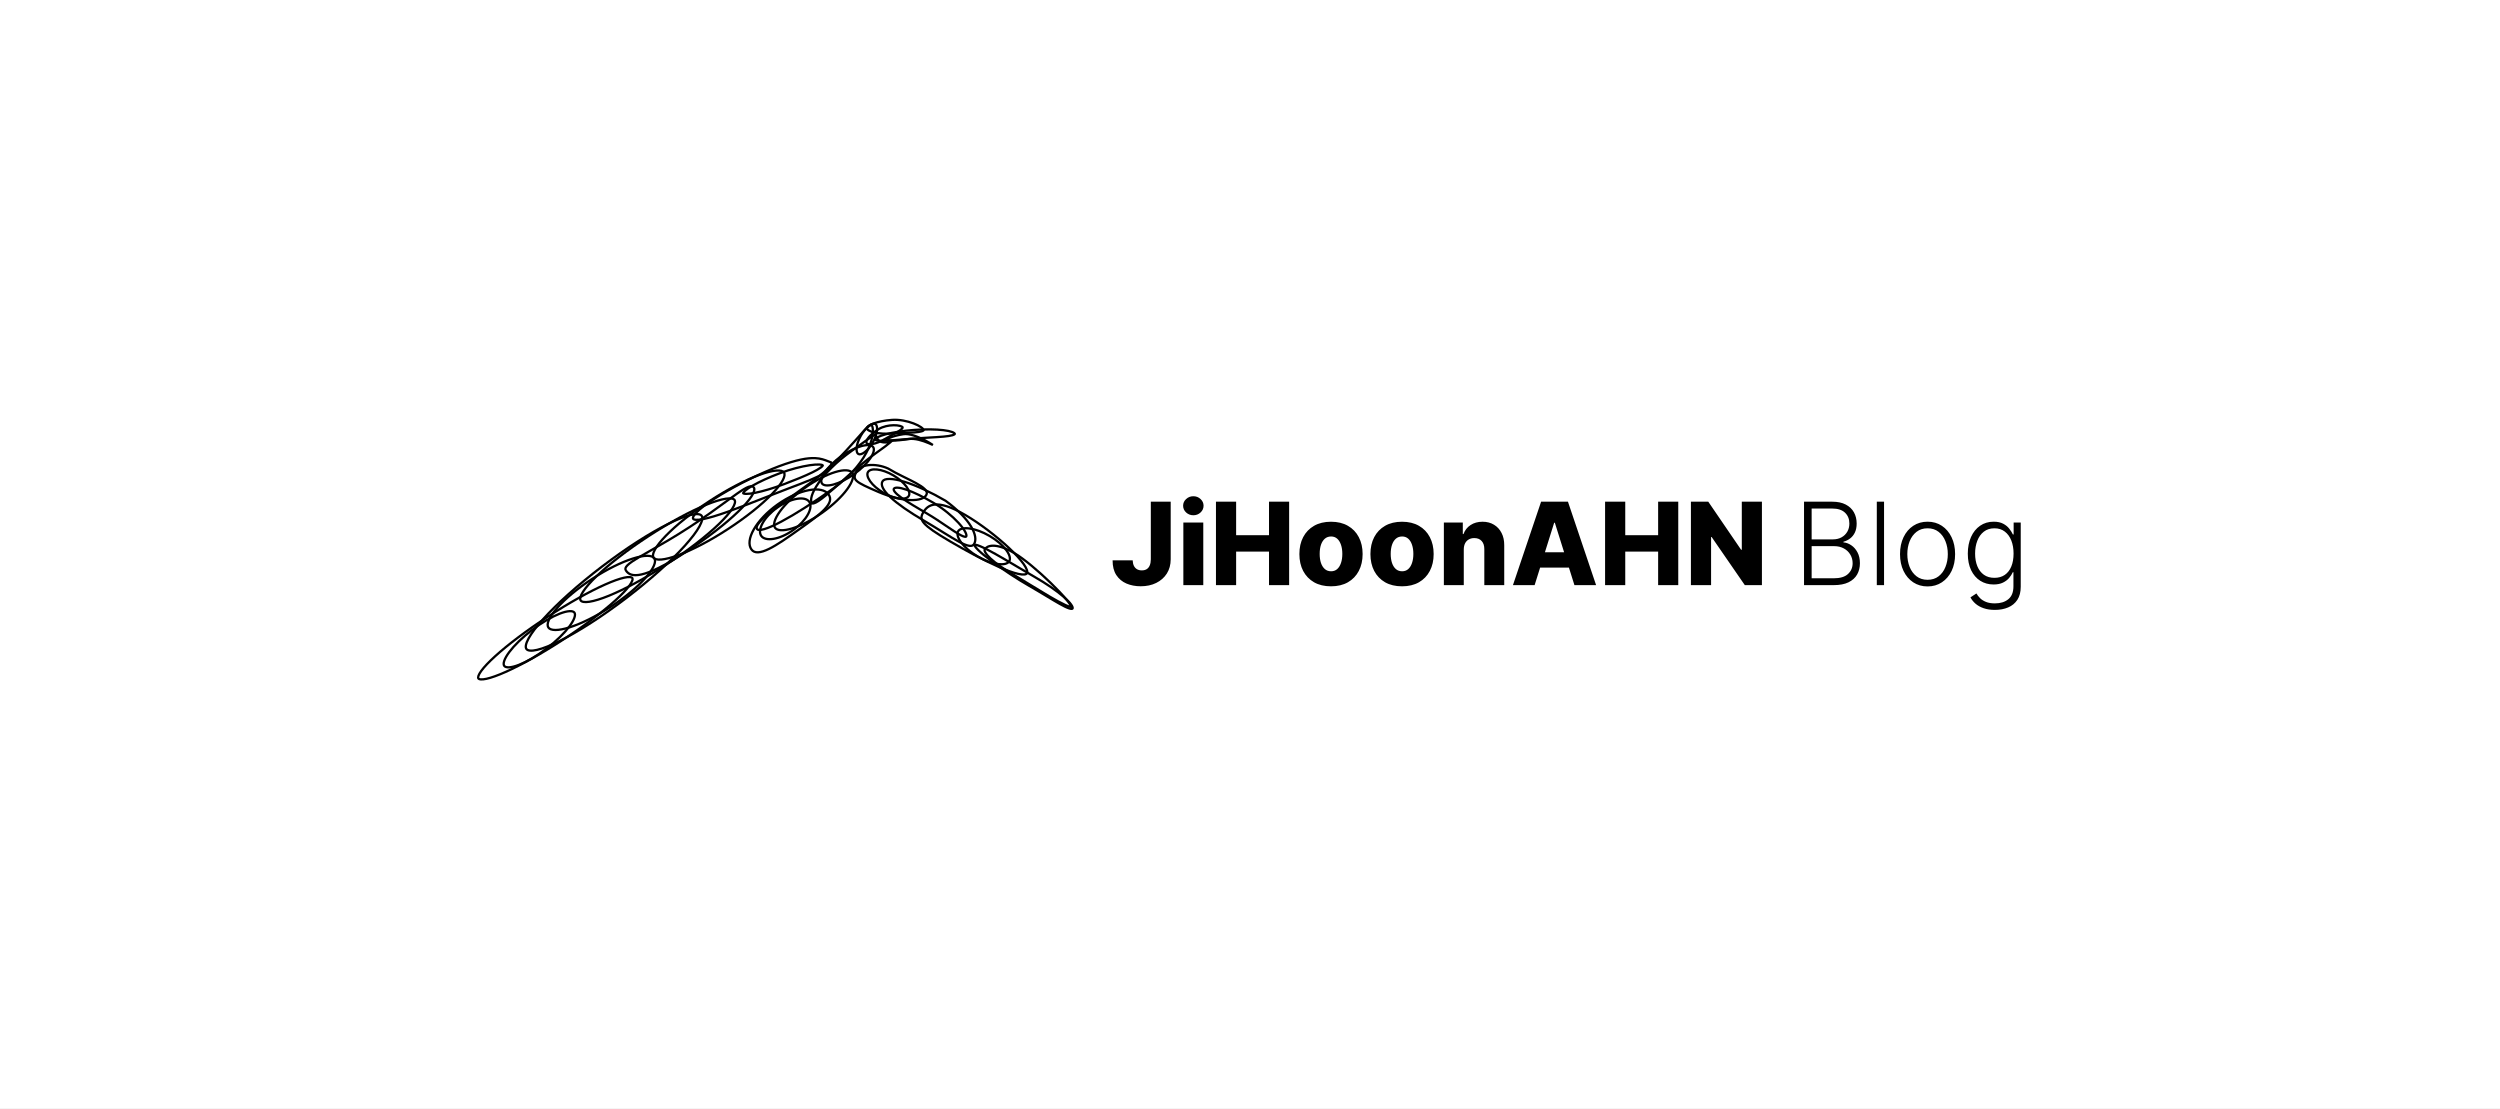
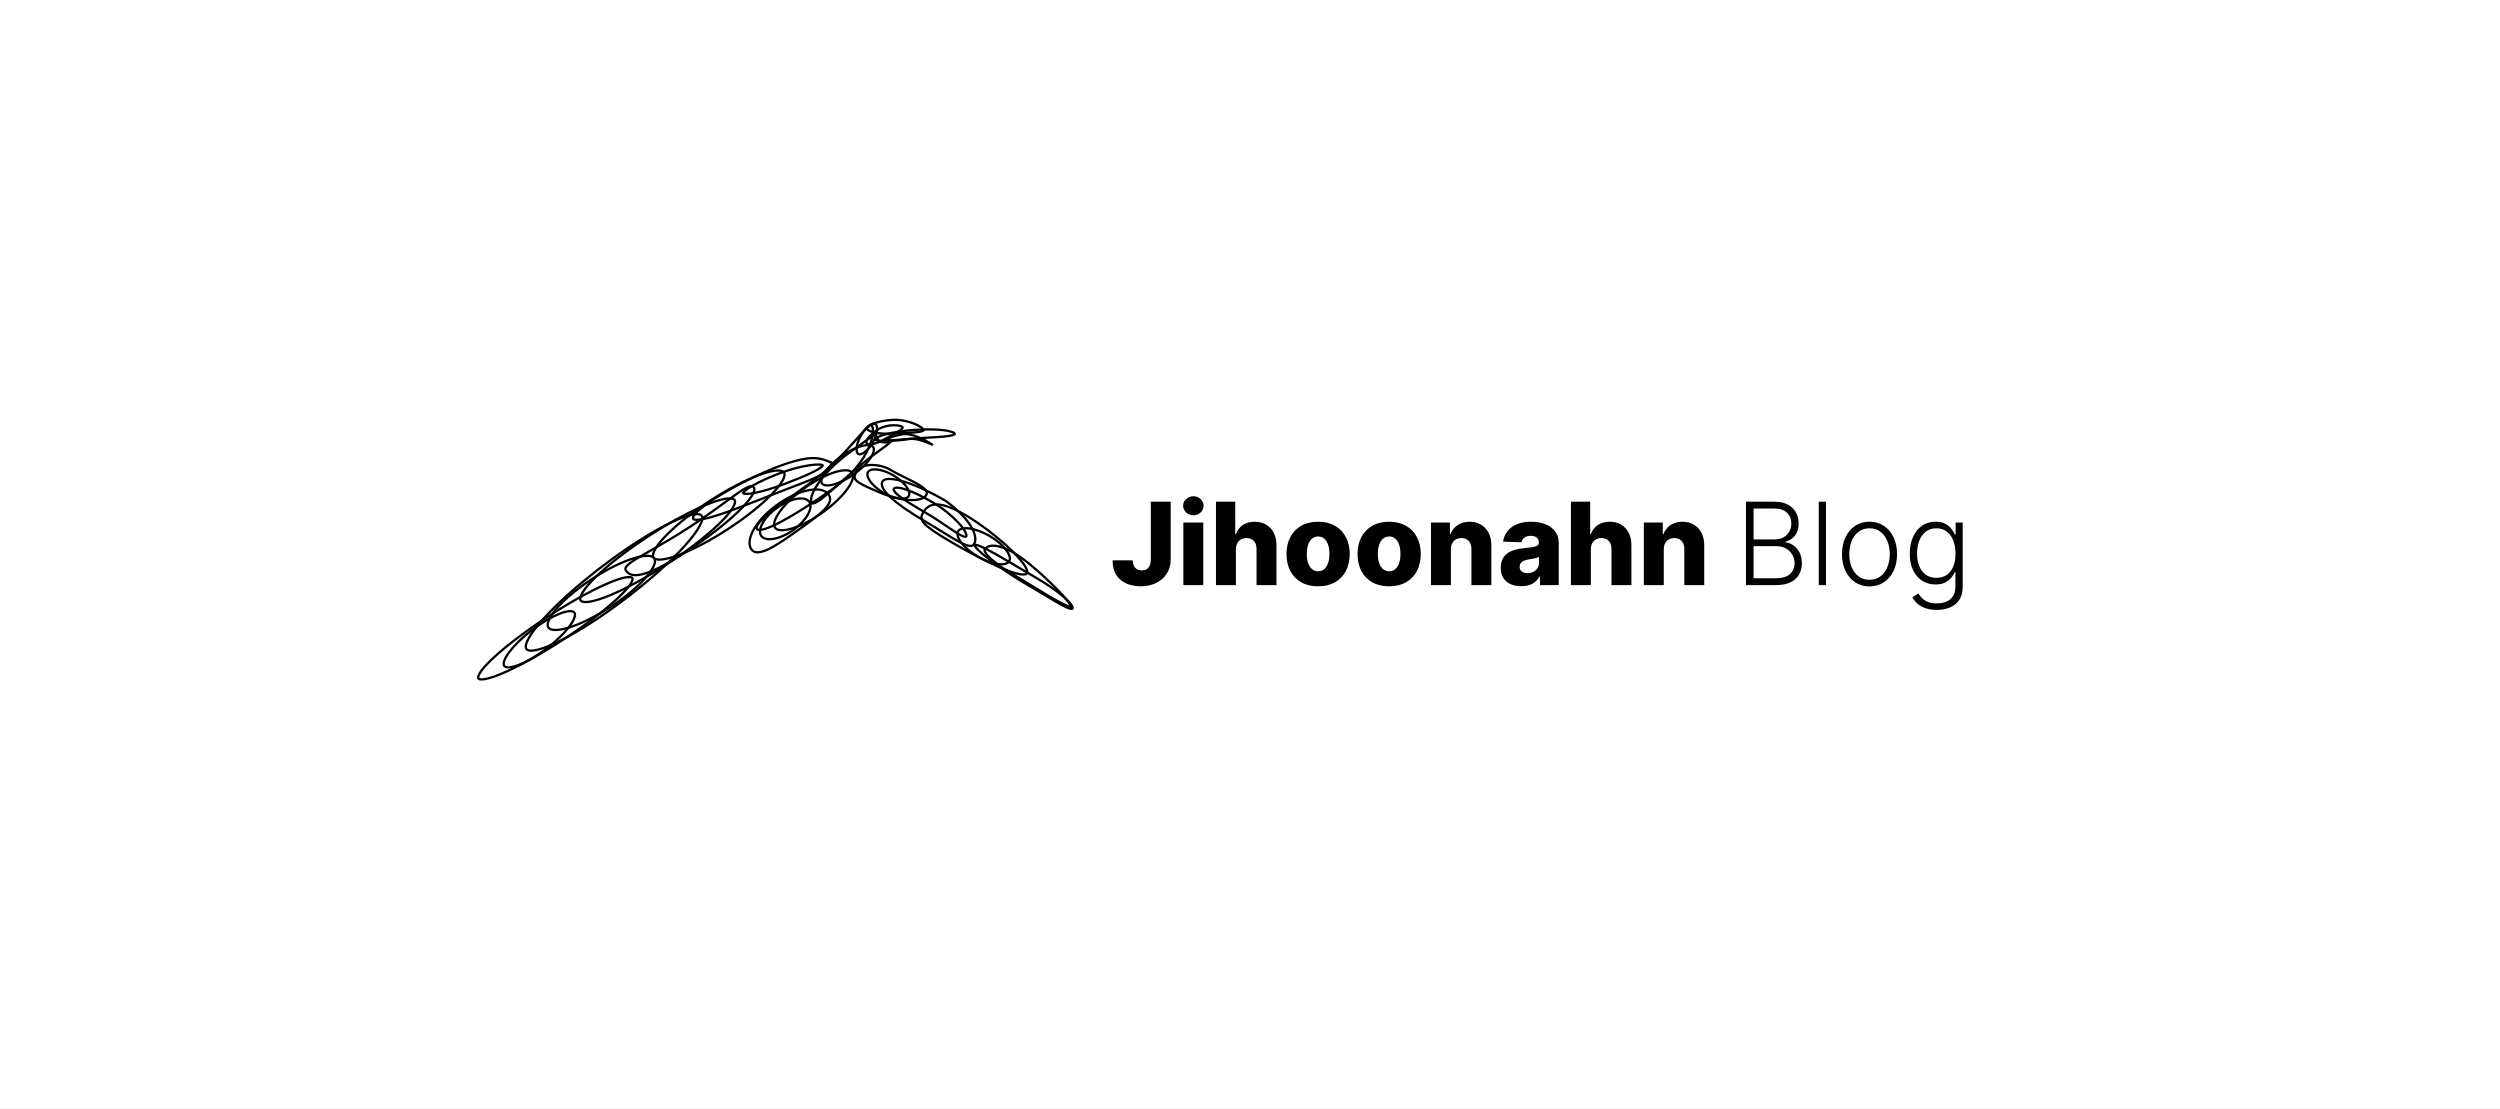
<svg xmlns="http://www.w3.org/2000/svg" width="2179" height="966" viewBox="0 0 2179 966" fill="none">
  <rect width="2179" height="966" fill="white" />
  <path d="M476.285 565.327C467.681 571.877 459.163 576.787 452.365 579.443C448.96 580.773 446.042 581.516 443.788 581.644C441.493 581.774 440.158 581.259 439.525 580.427C438.891 579.595 438.75 578.171 439.487 575.993C440.21 573.855 441.703 571.24 443.892 568.312C448.261 562.467 455.262 555.563 463.865 549.013C472.469 542.463 480.988 537.553 487.785 534.897C491.19 533.567 494.109 532.824 496.362 532.696C498.657 532.565 499.992 533.08 500.626 533.913C501.259 534.745 501.4 536.169 500.664 538.346C499.941 540.484 498.448 543.1 496.259 546.028C491.889 551.873 484.889 558.777 476.285 565.327Z" stroke="black" stroke-width="2" />
  <path d="M545.695 521.392C524.432 537.579 503.962 550.587 488.067 558.537C480.112 562.516 473.349 565.204 468.229 566.404C465.665 567.005 463.572 567.218 461.974 567.066C460.375 566.913 459.403 566.409 458.87 565.709C458.337 565.008 458.11 563.938 458.389 562.355C458.667 560.774 459.429 558.814 460.691 556.502C463.211 551.886 467.602 546.083 473.555 539.474C485.449 526.269 503.437 510 524.7 493.813C545.963 477.626 566.433 464.618 582.328 456.668C590.283 452.69 597.046 450.001 602.166 448.801C604.73 448.2 606.823 447.987 608.421 448.14C610.021 448.293 610.992 448.796 611.525 449.497C612.058 450.197 612.285 451.267 612.007 452.85C611.729 454.431 610.966 456.392 609.704 458.703C607.185 463.319 602.793 469.123 596.84 475.731C584.946 488.937 566.958 505.206 545.695 521.392Z" stroke="black" stroke-width="2" />
  <path d="M934.837 530.352C934.753 530.499 934.601 530.646 934.142 530.682C933.64 530.722 932.899 530.61 931.88 530.284C929.856 529.637 927.094 528.268 923.677 526.355C920.36 524.497 916.489 522.164 912.166 519.557L911.834 519.357C907.382 516.673 902.468 513.715 897.229 510.719C886.809 504.761 874.15 496.472 864.395 489.171C859.514 485.517 855.387 482.132 852.636 479.424C851.255 478.064 850.26 476.914 849.686 476.014C849.398 475.563 849.247 475.222 849.188 474.986C849.162 474.883 849.158 474.819 849.159 474.784C849.179 474.776 849.209 474.766 849.254 474.757C849.441 474.717 849.761 474.708 850.253 474.785C851.231 474.938 852.607 475.382 854.345 476.104C857.803 477.539 862.447 479.965 867.712 482.915C873.558 486.191 880.072 490.056 886.509 493.875C891.706 496.958 896.853 500.012 901.557 502.701C911.974 508.658 920.912 514.859 926.94 520.056C929.961 522.66 932.211 524.979 933.556 526.861C934.23 527.805 934.641 528.591 934.827 529.211C935.013 529.831 934.942 530.168 934.837 530.352ZM849.163 474.749C849.163 474.749 849.163 474.75 849.162 474.753C849.163 474.75 849.163 474.749 849.163 474.749ZM849.134 474.795C849.13 474.799 849.127 474.801 849.127 474.801C849.126 474.8 849.128 474.798 849.134 474.795Z" stroke="black" stroke-width="2" />
  <path d="M724.422 403.04C724.937 404.651 724.846 406.018 724.13 407.349C723.314 408.866 721.625 410.453 718.72 412.244C712.912 415.824 702.766 419.91 686.886 425.871C680.586 428.236 673.615 430.976 666.456 433.79C655.534 438.084 644.173 442.551 634.089 446.118C625.751 449.067 618.359 451.374 612.884 452.445C610.136 452.982 607.946 453.193 606.386 453.051C604.769 452.903 604.211 452.424 604.048 451.988C603.854 451.472 603.987 450.548 605.004 449.065C605.981 447.638 607.605 445.946 609.802 444.049C614.184 440.264 620.67 435.812 628.276 431.218C643.481 422.034 663.018 412.372 678.803 406.447C694.598 400.518 704.012 399.019 710.48 399.316C715.448 399.544 718.68 400.814 721.906 402.081C722.736 402.407 723.565 402.732 724.422 403.04Z" stroke="black" stroke-width="2" />
  <path d="M717.208 405.593C717.204 405.64 717.171 405.773 716.984 406.03C716.696 406.426 716.167 406.929 715.356 407.53C713.747 408.721 711.257 410.13 708.081 411.691C701.745 414.804 692.859 418.429 683.292 422.02C673.752 425.602 664.897 428.199 658.302 429.508C654.997 430.164 652.305 430.487 650.396 430.464C649.436 430.453 648.737 430.354 648.275 430.202C648.047 430.127 647.911 430.05 647.836 429.991C647.8 429.963 647.781 429.942 647.772 429.931C647.764 429.92 647.762 429.915 647.762 429.914L647.762 429.914C647.761 429.913 647.759 429.908 647.759 429.895C647.758 429.88 647.758 429.852 647.767 429.807C647.785 429.714 647.837 429.566 647.959 429.36C648.207 428.942 648.668 428.407 649.384 427.766C650.806 426.493 653.045 424.965 655.966 423.284C661.793 419.93 670.17 416.059 679.71 412.478C689.226 408.906 698.56 406.563 705.64 405.506C709.187 404.976 712.129 404.775 714.229 404.889C715.285 404.946 716.073 405.081 716.603 405.263C717.049 405.417 717.179 405.556 717.208 405.593ZM717.209 405.581C717.208 405.577 717.208 405.574 717.208 405.574C717.208 405.574 717.209 405.576 717.209 405.581Z" stroke="black" stroke-width="2" />
  <path d="M657.104 425.028C657.485 425.614 657.621 426.488 657.307 427.78C656.993 429.071 656.255 430.657 655.075 432.513C652.719 436.22 648.727 440.807 643.374 445.975C632.681 456.298 616.705 468.793 597.982 480.998C579.24 493.216 567.082 498.913 559.086 500.696C555.1 501.584 552.229 501.481 550.118 500.798C548.033 500.122 546.598 498.85 545.526 497.205C545.079 496.52 544.99 495.903 545.163 495.256C545.35 494.554 545.872 493.721 546.857 492.725C548.834 490.728 552.329 488.407 557.266 485.48C560.01 483.854 563.177 482.053 566.727 480.034C575.855 474.843 587.517 468.211 601.039 459.397C614.104 450.88 624.501 443.263 632.657 437.288C636.218 434.679 639.353 432.383 642.096 430.461C646.649 427.271 650.061 425.159 652.589 424.265C653.846 423.821 654.778 423.718 655.47 423.853C656.115 423.978 656.646 424.326 657.104 425.028Z" stroke="black" stroke-width="2" />
  <path d="M683.348 411.842C683.762 412.476 683.931 413.348 683.742 414.537C683.553 415.734 683.009 417.181 682.089 418.859C680.25 422.213 677.012 426.302 672.587 430.861C663.75 439.967 650.337 450.79 634.441 461.152C618.546 471.514 603.23 479.418 591.332 483.829C585.375 486.038 580.327 487.35 576.516 487.68C574.609 487.844 573.066 487.758 571.895 487.448C570.731 487.141 570.001 486.634 569.587 485.999C569.174 485.365 569.004 484.493 569.193 483.304C569.383 482.107 569.926 480.66 570.846 478.982C572.685 475.628 575.924 471.539 580.348 466.98C589.186 457.874 602.599 447.05 618.494 436.689C634.389 426.327 649.705 418.423 661.604 414.012C667.561 411.803 672.609 410.491 676.42 410.161C678.326 409.997 679.869 410.083 681.041 410.393C682.205 410.7 682.934 411.207 683.348 411.842Z" stroke="black" stroke-width="2" />
  <path d="M570.32 486.658C571.212 488.027 571.183 490.183 569.862 493.209C568.56 496.189 566.108 499.753 562.656 503.673C555.762 511.5 545.034 520.571 532.1 529.003C519.166 537.434 506.537 543.589 496.592 546.738C491.613 548.314 487.363 549.119 484.111 549.107C480.809 549.095 478.825 548.252 477.933 546.883C477.041 545.515 477.07 543.358 478.391 540.333C479.693 537.352 482.144 533.789 485.596 529.869C492.49 522.041 503.219 512.97 516.153 504.539C529.087 496.108 541.716 489.952 551.66 486.804C556.639 485.227 560.889 484.423 564.142 484.434C567.443 484.446 569.428 485.29 570.32 486.658Z" stroke="black" stroke-width="2" />
  <path d="M640.274 435.841C640.656 436.426 640.791 437.3 640.477 438.592C640.163 439.883 639.426 441.469 638.246 443.325C635.889 447.033 631.897 451.62 626.544 456.787C615.851 467.11 599.875 479.605 581.153 491.81C562.43 504.015 544.55 513.589 530.79 519.207C523.902 522.019 518.094 523.82 513.751 524.48C511.576 524.811 509.828 524.846 508.519 524.612C507.211 524.378 506.465 523.901 506.084 523.316C505.702 522.731 505.567 521.856 505.881 520.565C506.195 519.273 506.932 517.688 508.112 515.831C510.469 512.124 514.461 507.537 519.813 502.369C530.507 492.047 546.483 479.551 565.205 467.347C583.928 455.142 601.808 445.568 615.568 439.949C622.456 437.137 628.264 435.336 632.607 434.676C634.782 434.346 636.53 434.311 637.839 434.545C639.147 434.779 639.893 435.255 640.274 435.841Z" stroke="black" stroke-width="2" />
  <path d="M551.141 503.831C551.385 504.205 551.487 504.878 551.085 506.061C550.69 507.224 549.868 508.685 548.601 510.422C546.073 513.888 541.923 518.253 536.439 523.23C525.483 533.173 509.342 545.433 490.613 557.642C471.884 569.851 454.152 579.672 440.633 585.683C433.867 588.692 428.198 590.728 424.007 591.642C421.906 592.1 420.238 592.263 419.014 592.155C417.77 592.045 417.195 591.68 416.951 591.306C416.707 590.932 416.604 590.258 417.006 589.075C417.402 587.912 418.224 586.451 419.491 584.714C422.018 581.248 426.168 576.883 431.652 571.906C442.609 561.963 458.75 549.703 477.479 537.494C496.208 525.285 513.939 515.464 527.458 509.453C534.225 506.444 539.894 504.408 544.085 503.494C546.186 503.036 547.854 502.874 549.077 502.981C550.322 503.091 550.897 503.456 551.141 503.831Z" stroke="black" stroke-width="2" />
-   <path d="M807.558 431.014C806.852 432.645 805.284 433.932 802.825 434.778C800.366 435.625 797.119 435.991 793.276 435.838C785.597 435.533 775.757 433.164 765.603 428.771C760.48 426.554 756.476 424.795 753.395 423.277C750.3 421.752 748.213 420.507 746.876 419.335C745.569 418.188 745.051 417.176 744.959 416.093C744.861 414.94 745.227 413.543 746.07 411.595C747.568 408.133 751.615 405.993 756.983 405.421C762.286 404.857 768.596 405.869 774.158 408.399C778.033 410.78 782.301 412.97 786.448 415.028C787.412 415.507 788.369 415.979 789.313 416.444C792.462 417.994 795.466 419.474 798.128 420.927C801.603 422.824 804.38 424.615 806.076 426.368C806.919 427.239 807.443 428.049 807.681 428.803C807.911 429.53 807.889 430.249 807.558 431.014Z" stroke="black" stroke-width="2" />
-   <path d="M849.061 474.093C848.62 474.845 848.073 475.301 847.418 475.553C846.742 475.813 845.871 475.886 844.753 475.722C842.489 475.39 839.497 474.135 835.723 472.111C831.972 470.1 827.556 467.39 822.462 464.235C821.992 463.943 821.515 463.648 821.033 463.349C816.309 460.42 811.043 457.156 805.256 453.768C792.549 446.327 782.429 439.342 776.041 433.325C772.841 430.311 770.638 427.594 769.492 425.236C768.354 422.893 768.32 421.05 769.179 419.583C769.976 418.222 771.939 417.394 775.375 417.433C778.739 417.472 783.161 418.347 788.309 419.939C798.578 423.114 811.5 429.068 824.169 436.482C835.112 444.489 842.38 452.265 846.372 458.9C850.407 465.604 850.949 470.867 849.061 474.093Z" stroke="black" stroke-width="2" />
+   <path d="M807.558 431.014C806.852 432.645 805.284 433.932 802.825 434.778C800.366 435.625 797.119 435.991 793.276 435.838C785.597 435.533 775.757 433.164 765.603 428.771C760.48 426.554 756.476 424.795 753.395 423.277C750.3 421.752 748.213 420.507 746.876 419.335C745.569 418.188 745.051 417.176 744.959 416.093C744.861 414.94 745.227 413.543 746.07 411.595C747.568 408.133 751.615 405.993 756.983 405.421C762.286 404.857 768.596 405.869 774.158 408.399C778.033 410.78 782.301 412.97 786.448 415.028C787.412 415.507 788.369 415.979 789.313 416.444C792.461 417.994 795.466 419.474 798.128 420.927C801.603 422.824 804.38 424.615 806.076 426.368C806.919 427.239 807.443 428.049 807.681 428.803C807.911 429.53 807.889 430.249 807.558 431.014Z" stroke="black" stroke-width="2" />
+   <path d="M849.061 474.093C848.62 474.845 848.073 475.301 847.418 475.553C846.742 475.813 845.871 475.886 844.753 475.722C842.489 475.39 839.497 474.135 835.723 472.111C831.972 470.1 827.556 467.39 822.462 464.235C821.992 463.943 821.515 463.648 821.033 463.349C816.309 460.421 811.043 457.156 805.256 453.768C792.549 446.327 782.429 439.342 776.041 433.325C772.841 430.311 770.638 427.594 769.492 425.236C768.354 422.893 768.32 421.05 769.179 419.583C769.976 418.222 771.939 417.394 775.375 417.433C778.739 417.472 783.161 418.347 788.309 419.939C798.578 423.114 811.5 429.068 824.169 436.482C835.112 444.489 842.38 452.265 846.372 458.9C850.407 465.604 850.949 470.867 849.061 474.093Z" stroke="black" stroke-width="2" />
  <path d="M879.661 489.151C879.043 490.205 877.909 490.99 876.224 491.43C874.532 491.871 872.36 491.942 869.827 491.611C864.765 490.95 858.466 488.713 852.164 485.023C845.861 481.332 840.829 476.933 837.776 472.842C836.248 470.795 835.246 468.866 834.803 467.175C834.362 465.49 834.492 464.117 835.109 463.062C835.726 462.008 836.86 461.223 838.546 460.783C840.237 460.342 842.41 460.272 844.943 460.602C850.005 461.263 856.303 463.5 862.606 467.19C868.909 470.881 873.941 475.28 876.994 479.371C878.522 481.418 879.524 483.347 879.967 485.038C880.408 486.723 880.278 488.097 879.661 489.151Z" stroke="black" stroke-width="2" />
  <path d="M895.115 499.636C894.806 500.164 894.123 500.594 892.756 500.724C891.399 500.853 889.571 500.66 887.318 500.152C882.825 499.139 876.92 496.938 870.302 494.015C857.082 488.176 841.211 479.543 828.498 472.099C815.736 464.626 808.753 459.864 805.469 456.103C803.854 454.253 803.222 452.741 803.16 451.346C803.097 449.931 803.61 448.459 804.659 446.668C806.735 443.123 809.675 440.162 815.065 439.742C820.578 439.313 828.82 441.523 841.499 448.947C854.154 456.358 868.677 467.466 879.484 477.642C884.891 482.733 889.332 487.558 892.144 491.543C893.553 493.54 894.519 495.28 895.007 496.705C895.504 498.158 895.439 499.082 895.115 499.636Z" stroke="black" stroke-width="2" />
  <path d="M792.063 432.291C791.031 434.054 788.296 434.983 784.103 434.533C780.012 434.093 774.938 432.361 769.884 429.402C764.83 426.442 760.837 422.864 758.452 419.512C756.007 416.076 755.479 413.236 756.512 411.473C757.545 409.709 760.279 408.78 764.473 409.231C768.563 409.67 773.638 411.402 778.691 414.362C783.745 417.321 787.738 420.899 790.124 424.251C792.569 427.688 793.096 430.527 792.063 432.291Z" stroke="black" stroke-width="2" />
  <path d="M933.783 529.014C933.573 529.031 933.233 529.005 932.734 528.892C931.682 528.653 930.21 528.097 928.377 527.259C924.728 525.589 919.865 522.898 914.507 519.759C909.157 516.625 903.343 513.062 897.801 509.658C897.486 509.464 897.171 509.271 896.857 509.078C891.667 505.889 886.751 502.869 882.744 500.523C874.303 495.58 867.624 490.79 863.345 486.798C861.199 484.795 859.704 483.036 858.88 481.597C858.027 480.106 858.05 479.252 858.316 478.798C859.2 477.287 861.384 475.664 865.515 475.632C869.664 475.6 875.725 477.188 884.116 482.102C892.482 487 905.481 498.075 916.149 508.443C921.475 513.618 926.187 518.587 929.423 522.483C931.045 524.436 932.272 526.09 933.021 527.351C933.397 527.985 933.627 528.477 933.735 528.83C933.758 528.905 933.773 528.966 933.783 529.014ZM933.934 528.989C933.937 528.987 933.939 528.986 933.939 528.986C933.94 528.987 933.938 528.987 933.934 528.989Z" stroke="black" stroke-width="2" />
  <path d="M842.187 467.546C842.079 467.73 841.916 467.866 841.48 467.88C840.985 467.896 840.256 467.739 839.259 467.342C837.28 466.555 834.634 464.987 831.435 462.906C829.442 461.609 827.246 460.12 824.897 458.527C819.787 455.063 813.949 451.105 807.875 447.548C799.013 442.359 791.144 437.744 785.802 433.888C783.123 431.954 781.152 430.261 780.011 428.83C778.827 427.346 778.803 426.509 779.1 426.003C779.433 425.434 780.338 424.961 782.353 425.05C784.295 425.135 786.911 425.738 790.072 426.823C796.376 428.987 804.596 432.983 813.411 438.145C822.17 443.274 830.012 449.818 835.335 455.6C838 458.495 840.002 461.166 841.178 463.344C841.767 464.435 842.126 465.361 842.273 466.102C842.422 466.854 842.332 467.298 842.187 467.546Z" stroke="black" stroke-width="2" />
  <path d="M832.213 378.155L832.213 378.157C832.216 378.2 832.225 378.323 831.928 378.553C831.602 378.806 831.031 379.077 830.154 379.337C828.413 379.854 825.81 380.233 822.501 380.542C818.784 380.889 814.307 381.139 809.338 381.417C805.449 381.634 801.259 381.869 796.895 382.179C792.485 382.493 788.328 382.855 784.517 383.187C779.736 383.603 775.499 383.971 771.987 384.139C768.836 384.29 766.38 384.272 764.717 384.001C763.879 383.865 763.335 383.678 763.017 383.482C762.735 383.307 762.712 383.184 762.706 383.106C762.699 383.003 762.733 382.776 763.073 382.405C763.413 382.034 763.979 381.611 764.806 381.159C766.454 380.257 768.931 379.349 772.09 378.501C778.392 376.808 787.209 375.404 797.037 374.704C806.866 374.004 815.792 374.144 822.27 374.927C825.518 375.319 828.098 375.867 829.858 376.526C830.741 376.856 831.361 377.195 831.75 377.514C832.14 377.833 832.205 378.052 832.213 378.155Z" stroke="black" stroke-width="2" />
  <path d="M813.098 387.846C812.036 387.359 810.855 386.829 809.602 386.303C804.358 384.099 797.469 381.786 791.683 382.709C786.241 383.578 781.281 384.021 777.669 384.042C775.855 384.052 774.426 383.955 773.459 383.769C773.053 383.69 772.77 383.604 772.589 383.525C772.651 383.429 772.764 383.287 772.971 383.099C773.453 382.661 774.274 382.137 775.502 381.583C777.946 380.478 781.808 379.336 787.233 378.47C789.753 378.068 792.879 378.529 796.226 379.546C799.556 380.557 803.016 382.09 806.166 383.74C808.796 385.118 811.194 386.568 813.098 387.846ZM772.399 383.421C772.4 383.421 772.403 383.424 772.408 383.429C772.402 383.424 772.399 383.421 772.399 383.421Z" stroke="black" stroke-width="2" />
  <path d="M805.063 374.831C805.07 374.926 805.057 375.045 804.834 375.236C804.577 375.456 804.117 375.697 803.389 375.924C801.943 376.377 799.798 376.673 797.149 376.883C794.518 377.093 791.47 377.213 788.249 377.338L788.167 377.341C784.979 377.466 781.631 377.597 778.399 377.827C771.989 378.283 766.21 377.896 762.033 376.943C759.939 376.465 758.304 375.857 757.203 375.181C756.073 374.489 755.7 373.854 755.666 373.38C755.633 372.911 755.907 372.245 756.925 371.42C757.92 370.615 759.452 369.807 761.461 369.063C765.466 367.58 771.139 366.43 777.555 365.973C783.855 365.524 790.783 366.976 796.176 369.023C798.87 370.045 801.14 371.201 802.732 372.309C803.53 372.864 804.129 373.388 804.525 373.853C804.935 374.334 805.051 374.661 805.063 374.831Z" stroke="black" stroke-width="2" />
  <path d="M786.729 372.416C786.793 372.523 786.808 372.613 786.765 372.76C786.71 372.949 786.554 373.229 786.21 373.603C785.52 374.352 784.325 375.216 782.735 376.191C781.163 377.156 779.289 378.18 777.295 379.269L777.24 379.299C775.271 380.374 773.195 381.508 771.231 382.685C767.386 384.989 763.611 386.442 760.633 386.972C759.14 387.238 757.901 387.263 756.974 387.085C756.044 386.907 755.547 386.552 755.313 386.161C755.081 385.774 755.006 385.183 755.293 384.298C755.579 383.414 756.195 382.353 757.146 381.18C759.043 378.841 762.13 376.234 765.981 373.926C769.708 371.692 774.616 370.701 778.834 370.637C780.936 370.605 782.82 370.805 784.255 371.171C784.973 371.355 785.552 371.573 785.982 371.807C786.422 372.046 786.639 372.266 786.729 372.416Z" stroke="black" stroke-width="2" />
  <path d="M762.918 369.57C763.466 369.88 763.916 370.466 764.194 371.412C764.473 372.364 764.554 373.615 764.399 375.106C764.088 378.084 762.853 381.822 760.727 385.582C758.602 389.343 756.036 392.329 753.644 394.131C752.447 395.033 751.333 395.608 750.374 395.86C749.42 396.11 748.686 396.027 748.137 395.717C747.589 395.407 747.139 394.821 746.861 393.875C746.582 392.923 746.501 391.672 746.656 390.181C746.967 387.203 748.203 383.464 750.328 379.704C752.454 375.944 755.02 372.958 757.411 371.156C758.608 370.254 759.722 369.678 760.682 369.427C761.635 369.176 762.369 369.26 762.918 369.57Z" stroke="black" stroke-width="2" />
  <path d="M765.313 383.297C766.728 385.284 769.338 385.634 771.494 385.626C772.619 385.622 773.739 385.518 774.699 385.421C774.8 385.411 774.898 385.401 774.994 385.392C775.476 385.343 775.898 385.3 776.258 385.273C776.168 385.36 776.069 385.453 775.961 385.552C774.254 387.113 770.573 389.878 763.846 394.669C752.79 402.543 741.812 412.355 732.447 420.726C730.395 422.56 728.42 424.325 726.539 425.985C721.283 430.624 716.787 434.419 713.347 436.672C711.616 437.806 710.239 438.489 709.22 438.731C708.718 438.85 708.368 438.846 708.133 438.787C707.923 438.735 707.766 438.631 707.629 438.439C706.813 437.293 706.647 435.194 707.59 432.085C708.514 429.036 710.433 425.268 713.352 421.05C719.185 412.624 728.911 402.549 742.256 393.045C745.889 390.457 748.893 388.292 751.394 386.49C753.53 384.95 755.3 383.675 756.782 382.626C758.383 381.493 759.618 380.646 760.584 380.037C761.564 379.421 762.21 379.086 762.646 378.936C762.884 378.854 763.002 378.847 763.047 378.849C763.075 378.878 763.165 378.985 763.317 379.323C763.391 379.487 763.471 379.689 763.564 379.921C763.899 380.764 764.393 382.005 765.313 383.297ZM763.07 378.853C763.07 378.853 763.066 378.853 763.058 378.85C763.067 378.851 763.071 378.853 763.07 378.853Z" stroke="black" stroke-width="2" />
  <path d="M761.036 389.652C761.656 390.524 761.847 391.788 761.449 393.493C761.052 395.195 760.09 397.215 758.594 399.426C755.605 403.842 750.609 408.839 744.299 413.333C737.99 417.827 731.633 420.915 726.483 422.295C723.904 422.987 721.681 423.236 719.942 423.054C718.201 422.873 717.069 422.279 716.448 421.408C715.828 420.537 715.637 419.272 716.034 417.568C716.432 415.865 717.394 413.846 718.89 411.635C721.879 407.219 726.875 402.221 733.185 397.727C739.494 393.233 745.851 390.146 751.001 388.765C753.58 388.074 755.803 387.825 757.542 388.006C759.283 388.187 760.415 388.781 761.036 389.652Z" stroke="black" stroke-width="2" />
  <path d="M759.746 370.431C760.114 370.948 760.449 371.806 760.645 373.035C760.838 374.251 760.884 375.769 760.726 377.551C760.411 381.113 759.283 385.661 756.965 390.823C752.333 401.14 742.964 413.867 725.938 425.993C708.801 438.198 692.964 448.305 680.94 454.666C674.92 457.852 669.901 460.074 666.173 461.161C664.304 461.707 662.824 461.947 661.735 461.913C660.635 461.878 660.13 461.574 659.901 461.252C659.275 460.374 659.238 459.145 660.556 457.09C661.873 455.035 664.371 452.463 668.148 449.23C675.682 442.78 687.994 433.96 705.166 421.73C722.418 409.443 735.492 395.228 744.716 384.816C745.584 383.836 746.416 382.892 747.213 381.988C750.671 378.065 753.47 374.89 755.673 372.792C757.041 371.489 758.08 370.702 758.831 370.379C759.196 370.222 759.399 370.217 759.491 370.233C759.548 370.242 759.63 370.268 759.746 370.431Z" stroke="black" stroke-width="2" />
-   <path d="M722.17 430.947C723.567 432.908 723.847 434.858 723.251 436.932C722.636 439.071 721.068 441.4 718.624 443.972C713.733 449.118 705.692 454.877 696.15 461.672C686.616 468.462 677.611 474.846 670.212 478.446C666.508 480.248 663.309 481.299 660.711 481.405C658.174 481.509 656.267 480.719 654.927 478.838C652.142 474.926 652.884 468.676 657.012 461.417C661.095 454.236 668.317 446.417 677.735 439.709C687.154 433.001 696.905 428.732 705.025 427.221C713.236 425.693 719.385 427.036 722.17 430.947Z" stroke="black" stroke-width="2" />
+   <path d="M722.17 430.947C723.567 432.908 723.847 434.858 723.251 436.932C722.636 439.071 721.068 441.4 718.624 443.972C713.733 449.118 705.692 454.877 696.15 461.672C686.616 468.462 677.61 474.846 670.212 478.446C666.508 480.248 663.309 481.299 660.711 481.405C658.174 481.509 656.267 480.719 654.927 478.838C652.142 474.926 652.884 468.676 657.012 461.417C661.095 454.236 668.317 446.417 677.735 439.709C687.154 433.001 696.905 428.732 705.025 427.221C713.236 425.693 719.385 427.036 722.17 430.947Z" stroke="black" stroke-width="2" />
  <path d="M742.762 412.085C743.647 413.328 743.832 415.174 743.116 417.658C742.403 420.129 740.84 423.064 738.506 426.28C733.844 432.702 726.243 440.056 716.798 446.783C707.352 453.51 697.918 458.289 690.325 460.595C686.523 461.749 683.237 462.267 680.669 462.133C678.087 461.997 676.404 461.219 675.519 459.976C674.633 458.733 674.448 456.888 675.165 454.404C675.877 451.933 677.44 448.997 679.774 445.782C684.436 439.359 692.037 432.006 701.482 425.279C710.928 418.552 720.362 413.773 727.956 411.467C731.758 410.312 735.043 409.795 737.611 409.929C740.193 410.064 741.876 410.842 742.762 412.085Z" stroke="black" stroke-width="2" />
  <path d="M705.324 437.325C707.061 439.764 706.747 443.665 704.233 448.287C701.755 452.842 697.284 457.787 691.383 461.99C685.482 466.193 679.347 468.801 674.232 469.654C669.043 470.518 665.253 469.54 663.516 467.101C661.778 464.662 662.093 460.76 664.607 456.139C667.085 451.583 671.555 446.639 677.457 442.436C683.358 438.233 689.492 435.625 694.608 434.772C699.797 433.907 703.587 434.885 705.324 437.325Z" stroke="black" stroke-width="2" />
-   <path d="M1003.05 437.273H1020.38V487.557C1020.36 492.268 1019.23 496.387 1017.01 499.915C1014.78 503.419 1011.7 506.141 1007.77 508.082C1003.87 510.024 999.345 510.994 994.207 510.994C989.662 510.994 985.531 510.201 981.814 508.615C978.121 507.029 975.173 504.567 972.972 501.229C970.794 497.891 969.716 493.617 969.74 488.409H987.247C987.318 490.279 987.673 491.877 988.312 493.203C988.975 494.505 989.887 495.488 991.047 496.151C992.207 496.813 993.592 497.145 995.202 497.145C996.883 497.145 998.303 496.79 999.463 496.08C1000.62 495.346 1001.5 494.268 1002.09 492.848C1002.71 491.428 1003.03 489.664 1003.05 487.557V437.273ZM1031.41 510V455.455H1048.78V510H1031.41ZM1040.11 449.098C1037.68 449.098 1035.58 448.293 1033.83 446.683C1032.08 445.05 1031.2 443.085 1031.2 440.788C1031.2 438.516 1032.08 436.574 1033.83 434.964C1035.58 433.331 1037.68 432.514 1040.11 432.514C1042.58 432.514 1044.67 433.331 1046.4 434.964C1048.15 436.574 1049.03 438.516 1049.03 440.788C1049.03 443.085 1048.15 445.05 1046.4 446.683C1044.67 448.293 1042.58 449.098 1040.11 449.098ZM1059.83 510V437.273H1077.41V466.463H1106.07V437.273H1123.61V510H1106.07V480.774H1077.41V510H1059.83ZM1160.1 511.03C1154.37 511.03 1149.45 509.858 1145.33 507.514C1141.23 505.147 1138.07 501.856 1135.84 497.642C1133.64 493.404 1132.54 488.492 1132.54 482.905C1132.54 477.294 1133.64 472.382 1135.84 468.168C1138.07 463.93 1141.23 460.639 1145.33 458.295C1149.45 455.928 1154.37 454.744 1160.1 454.744C1165.83 454.744 1170.74 455.928 1174.84 458.295C1178.96 460.639 1182.12 463.93 1184.32 468.168C1186.54 472.382 1187.66 477.294 1187.66 482.905C1187.66 488.492 1186.54 493.404 1184.32 497.642C1182.12 501.856 1178.96 505.147 1174.84 507.514C1170.74 509.858 1165.83 511.03 1160.1 511.03ZM1160.21 497.926C1162.29 497.926 1164.05 497.287 1165.5 496.009C1166.94 494.73 1168.04 492.955 1168.8 490.682C1169.58 488.409 1169.97 485.781 1169.97 482.798C1169.97 479.768 1169.58 477.116 1168.8 474.844C1168.04 472.571 1166.94 470.795 1165.5 469.517C1164.05 468.239 1162.29 467.599 1160.21 467.599C1158.05 467.599 1156.23 468.239 1154.74 469.517C1153.27 470.795 1152.14 472.571 1151.36 474.844C1150.61 477.116 1150.23 479.768 1150.23 482.798C1150.23 485.781 1150.61 488.409 1151.36 490.682C1152.14 492.955 1153.27 494.73 1154.74 496.009C1156.23 497.287 1158.05 497.926 1160.21 497.926ZM1222.01 511.03C1216.28 511.03 1211.36 509.858 1207.24 507.514C1203.14 505.147 1199.98 501.856 1197.76 497.642C1195.56 493.404 1194.46 488.492 1194.46 482.905C1194.46 477.294 1195.56 472.382 1197.76 468.168C1199.98 463.93 1203.14 460.639 1207.24 458.295C1211.36 455.928 1216.28 454.744 1222.01 454.744C1227.74 454.744 1232.65 455.928 1236.75 458.295C1240.87 460.639 1244.03 463.93 1246.23 468.168C1248.46 472.382 1249.57 477.294 1249.57 482.905C1249.57 488.492 1248.46 493.404 1246.23 497.642C1244.03 501.856 1240.87 505.147 1236.75 507.514C1232.65 509.858 1227.74 511.03 1222.01 511.03ZM1222.12 497.926C1224.2 497.926 1225.97 497.287 1227.41 496.009C1228.85 494.73 1229.96 492.955 1230.71 490.682C1231.49 488.409 1231.88 485.781 1231.88 482.798C1231.88 479.768 1231.49 477.116 1230.71 474.844C1229.96 472.571 1228.85 470.795 1227.41 469.517C1225.97 468.239 1224.2 467.599 1222.12 467.599C1219.96 467.599 1218.14 468.239 1216.65 469.517C1215.18 470.795 1214.06 472.571 1213.28 474.844C1212.52 477.116 1212.14 479.768 1212.14 482.798C1212.14 485.781 1212.52 488.409 1213.28 490.682C1214.06 492.955 1215.18 494.73 1216.65 496.009C1218.14 497.287 1219.96 497.926 1222.12 497.926ZM1275.83 478.892V510H1258.47V455.455H1274.98V465.469H1275.58C1276.79 462.131 1278.85 459.515 1281.76 457.621C1284.67 455.703 1288.14 454.744 1292.17 454.744C1296 454.744 1299.33 455.608 1302.14 457.337C1304.99 459.041 1307.19 461.432 1308.75 464.51C1310.34 467.564 1311.12 471.139 1311.09 475.234V510H1293.73V478.643C1293.75 475.613 1292.98 473.246 1291.42 471.541C1289.88 469.837 1287.74 468.984 1284.99 468.984C1283.17 468.984 1281.56 469.387 1280.16 470.192C1278.79 470.973 1277.72 472.098 1276.97 473.565C1276.23 475.033 1275.85 476.809 1275.83 478.892ZM1337.58 510H1318.68L1343.22 437.273H1366.62L1391.16 510H1372.27L1355.19 455.597H1354.62L1337.58 510ZM1335.05 481.378H1374.54V494.73H1335.05V481.378ZM1398.99 510V437.273H1416.57V466.463H1445.23V437.273H1462.77V510H1445.23V480.774H1416.57V510H1398.99ZM1535.69 437.273V510H1520.78L1491.84 468.026H1491.38V510H1473.8V437.273H1488.93L1517.55 479.176H1518.15V437.273H1535.69ZM1572.39 510V437.273H1596.92C1601.66 437.273 1605.6 438.101 1608.75 439.759C1611.92 441.416 1614.3 443.677 1615.89 446.541C1617.47 449.406 1618.27 452.661 1618.27 456.307C1618.27 459.337 1617.76 461.929 1616.74 464.084C1615.72 466.238 1614.34 467.978 1612.58 469.304C1610.83 470.63 1608.88 471.589 1606.73 472.18V472.749C1609.07 472.914 1611.34 473.743 1613.54 475.234C1615.75 476.702 1617.56 478.762 1618.98 481.413C1620.4 484.065 1621.11 487.237 1621.11 490.93C1621.11 494.6 1620.29 497.879 1618.66 500.767C1617.02 503.632 1614.51 505.893 1611.13 507.55C1607.77 509.183 1603.48 510 1598.27 510H1572.39ZM1579.03 504.034H1598.27C1603.88 504.034 1608.03 502.791 1610.7 500.305C1613.4 497.82 1614.75 494.695 1614.75 490.93C1614.75 488.161 1614.08 485.651 1612.73 483.402C1611.4 481.129 1609.52 479.33 1607.08 478.004C1604.67 476.679 1601.82 476.016 1598.56 476.016H1579.03V504.034ZM1579.03 470.121H1597.53C1600.39 470.121 1602.9 469.529 1605.06 468.345C1607.21 467.161 1608.89 465.528 1610.1 463.445C1611.31 461.361 1611.91 458.982 1611.91 456.307C1611.91 452.448 1610.66 449.311 1608.15 446.896C1605.64 444.458 1601.9 443.239 1596.92 443.239H1579.03V470.121ZM1642.14 437.273V510H1635.82V437.273H1642.14ZM1680.06 511.136C1675.35 511.136 1671.19 509.941 1667.56 507.55C1663.97 505.159 1661.15 501.856 1659.11 497.642C1657.08 493.404 1656.06 488.516 1656.06 482.976C1656.06 477.389 1657.08 472.476 1659.11 468.239C1661.15 463.977 1663.97 460.663 1667.56 458.295C1671.19 455.904 1675.35 454.709 1680.06 454.709C1684.78 454.709 1688.93 455.904 1692.53 458.295C1696.13 460.687 1698.95 464.001 1700.98 468.239C1703.04 472.476 1704.07 477.389 1704.07 482.976C1704.07 488.516 1703.05 493.404 1701.02 497.642C1698.98 501.856 1696.15 505.159 1692.53 507.55C1688.93 509.941 1684.78 511.136 1680.06 511.136ZM1680.06 505.348C1683.85 505.348 1687.06 504.33 1689.69 502.294C1692.32 500.258 1694.31 497.547 1695.65 494.162C1697.03 490.777 1697.71 487.048 1697.71 482.976C1697.71 478.904 1697.03 475.163 1695.65 471.754C1694.31 468.345 1692.32 465.611 1689.69 463.551C1687.06 461.491 1683.85 460.462 1680.06 460.462C1676.3 460.462 1673.09 461.491 1670.44 463.551C1667.81 465.611 1665.81 468.345 1664.44 471.754C1663.09 475.163 1662.42 478.904 1662.42 482.976C1662.42 487.048 1663.09 490.777 1664.44 494.162C1665.81 497.547 1667.81 500.258 1670.44 502.294C1673.07 504.33 1676.28 505.348 1680.06 505.348ZM1738.76 531.591C1735.04 531.591 1731.78 531.106 1728.99 530.135C1726.2 529.188 1723.84 527.886 1721.92 526.229C1720.01 524.571 1718.51 522.713 1717.45 520.653L1722.63 517.244C1723.42 518.617 1724.46 519.967 1725.76 521.293C1727.08 522.618 1728.8 523.719 1730.91 524.595C1733.04 525.471 1735.66 525.909 1738.76 525.909C1743.59 525.909 1747.48 524.702 1750.44 522.287C1753.42 519.872 1754.91 516.12 1754.91 511.03V498.743H1754.35C1753.61 500.4 1752.56 502.057 1751.19 503.714C1749.81 505.348 1748.01 506.709 1745.79 507.798C1743.59 508.887 1740.85 509.432 1737.58 509.432C1733.23 509.432 1729.36 508.355 1725.97 506.2C1722.61 504.046 1719.96 500.968 1718.02 496.967C1716.1 492.943 1715.14 488.149 1715.14 482.585C1715.14 477.069 1716.08 472.216 1717.95 468.026C1719.84 463.835 1722.48 460.568 1725.87 458.224C1729.25 455.881 1733.19 454.709 1737.69 454.709C1741.03 454.709 1743.8 455.301 1746 456.484C1748.2 457.644 1749.97 459.089 1751.29 460.817C1752.64 462.545 1753.69 464.226 1754.45 465.859H1755.09V455.455H1761.27V511.42C1761.27 516.037 1760.29 519.837 1758.32 522.82C1756.36 525.803 1753.68 528.004 1750.3 529.425C1746.91 530.869 1743.07 531.591 1738.76 531.591ZM1738.33 503.643C1741.83 503.643 1744.83 502.803 1747.31 501.122C1749.8 499.418 1751.71 496.979 1753.03 493.807C1754.36 490.634 1755.02 486.858 1755.02 482.479C1755.02 478.217 1754.37 474.441 1753.07 471.151C1751.77 467.836 1749.87 465.232 1747.39 463.338C1744.92 461.42 1741.91 460.462 1738.33 460.462C1734.68 460.462 1731.61 461.444 1729.1 463.409C1726.59 465.374 1724.69 468.026 1723.42 471.364C1722.14 474.678 1721.5 478.383 1721.5 482.479C1721.5 486.645 1722.15 490.327 1723.45 493.523C1724.75 496.695 1726.66 499.181 1729.17 500.98C1731.68 502.756 1734.73 503.643 1738.33 503.643Z" fill="black" />
+   <path d="M1003.05 437.273H1020.38V487.557C1020.36 492.268 1019.23 496.387 1017.01 499.915C1014.78 503.419 1011.7 506.141 1007.77 508.082C1003.87 510.024 999.345 510.994 994.207 510.994C989.662 510.994 985.531 510.201 981.814 508.615C978.121 507.029 975.173 504.567 972.972 501.229C970.794 497.891 969.716 493.617 969.74 488.409H987.247C987.318 490.279 987.673 491.877 988.312 493.203C988.975 494.505 989.887 495.488 991.047 496.151C992.207 496.813 993.592 497.145 995.202 497.145C996.883 497.145 998.303 496.79 999.463 496.08C1000.62 495.346 1001.5 494.268 1002.09 492.848C1002.71 491.428 1003.03 489.664 1003.05 487.557V437.273ZM1031.41 510V455.455H1048.78V510H1031.41ZM1040.11 449.098C1037.68 449.098 1035.58 448.293 1033.83 446.683C1032.08 445.05 1031.2 443.085 1031.2 440.788C1031.2 438.516 1032.08 436.574 1033.83 434.964C1035.58 433.331 1037.68 432.514 1040.11 432.514C1042.58 432.514 1044.67 433.331 1046.4 434.964C1048.15 436.574 1049.03 438.516 1049.03 440.788C1049.03 443.085 1048.15 445.05 1046.4 446.683C1044.67 448.293 1042.58 449.098 1040.11 449.098ZM1077.2 478.892V510H1059.83V437.273H1076.63V465.469H1077.23C1078.46 462.107 1080.48 459.479 1083.27 457.585C1086.09 455.691 1089.53 454.744 1093.6 454.744C1097.44 454.744 1100.78 455.597 1103.62 457.301C1106.46 458.982 1108.66 461.361 1110.22 464.439C1111.81 467.517 1112.59 471.115 1112.57 475.234V510H1095.2V478.643C1095.23 475.613 1094.47 473.246 1092.93 471.541C1091.39 469.837 1089.22 468.984 1086.43 468.984C1084.61 468.984 1083 469.387 1081.6 470.192C1080.23 470.973 1079.15 472.098 1078.37 473.565C1077.61 475.033 1077.22 476.809 1077.2 478.892ZM1148.87 511.03C1143.14 511.03 1138.21 509.858 1134.1 507.514C1130 505.147 1126.84 501.856 1124.61 497.642C1122.41 493.404 1121.31 488.492 1121.31 482.905C1121.31 477.294 1122.41 472.382 1124.61 468.168C1126.84 463.93 1130 460.639 1134.1 458.295C1138.21 455.928 1143.14 454.744 1148.87 454.744C1154.6 454.744 1159.51 455.928 1163.61 458.295C1167.72 460.639 1170.89 463.93 1173.09 468.168C1175.31 472.382 1176.43 477.294 1176.43 482.905C1176.43 488.492 1175.31 493.404 1173.09 497.642C1170.89 501.856 1167.72 505.147 1163.61 507.514C1159.51 509.858 1154.6 511.03 1148.87 511.03ZM1148.97 497.926C1151.06 497.926 1152.82 497.287 1154.27 496.009C1155.71 494.73 1156.81 492.955 1157.57 490.682C1158.35 488.409 1158.74 485.781 1158.74 482.798C1158.74 479.768 1158.35 477.116 1157.57 474.844C1156.81 472.571 1155.71 470.795 1154.27 469.517C1152.82 468.239 1151.06 467.599 1148.97 467.599C1146.82 467.599 1145 468.239 1143.51 469.517C1142.04 470.795 1140.91 472.571 1140.13 474.844C1139.37 477.116 1139 479.768 1139 482.798C1139 485.781 1139.37 488.409 1140.13 490.682C1140.91 492.955 1142.04 494.73 1143.51 496.009C1145 497.287 1146.82 497.926 1148.97 497.926ZM1210.78 511.03C1205.05 511.03 1200.13 509.858 1196.01 507.514C1191.91 505.147 1188.75 501.856 1186.53 497.642C1184.33 493.404 1183.23 488.492 1183.23 482.905C1183.23 477.294 1184.33 472.382 1186.53 468.168C1188.75 463.93 1191.91 460.639 1196.01 458.295C1200.13 455.928 1205.05 454.744 1210.78 454.744C1216.51 454.744 1221.42 455.928 1225.52 458.295C1229.64 460.639 1232.8 463.93 1235 468.168C1237.23 472.382 1238.34 477.294 1238.34 482.905C1238.34 488.492 1237.23 493.404 1235 497.642C1232.8 501.856 1229.64 505.147 1225.52 507.514C1221.42 509.858 1216.51 511.03 1210.78 511.03ZM1210.89 497.926C1212.97 497.926 1214.74 497.287 1216.18 496.009C1217.62 494.73 1218.73 492.955 1219.48 490.682C1220.26 488.409 1220.65 485.781 1220.65 482.798C1220.65 479.768 1220.26 477.116 1219.48 474.844C1218.73 472.571 1217.62 470.795 1216.18 469.517C1214.74 468.239 1212.97 467.599 1210.89 467.599C1208.73 467.599 1206.91 468.239 1205.42 469.517C1203.95 470.795 1202.83 472.571 1202.05 474.844C1201.29 477.116 1200.91 479.768 1200.91 482.798C1200.91 485.781 1201.29 488.409 1202.05 490.682C1202.83 492.955 1203.95 494.73 1205.42 496.009C1206.91 497.287 1208.73 497.926 1210.89 497.926ZM1264.6 478.892V510H1247.23V455.455H1263.75V465.469H1264.35C1265.56 462.131 1267.62 459.515 1270.53 457.621C1273.44 455.703 1276.91 454.744 1280.94 454.744C1284.77 454.744 1288.1 455.608 1290.91 457.337C1293.75 459.041 1295.96 461.432 1297.52 464.51C1299.1 467.564 1299.89 471.139 1299.86 475.234V510H1282.5V478.643C1282.52 475.613 1281.75 473.246 1280.19 471.541C1278.65 469.837 1276.51 468.984 1273.76 468.984C1271.94 468.984 1270.33 469.387 1268.93 470.192C1267.56 470.973 1266.49 472.098 1265.74 473.565C1265 475.033 1264.62 476.809 1264.6 478.892ZM1325.99 510.923C1322.51 510.923 1319.42 510.343 1316.72 509.183C1314.05 508 1311.93 506.224 1310.37 503.857C1308.83 501.465 1308.06 498.471 1308.06 494.872C1308.06 491.842 1308.59 489.285 1309.65 487.202C1310.72 485.118 1312.19 483.426 1314.06 482.124C1315.93 480.821 1318.08 479.839 1320.52 479.176C1322.96 478.49 1325.56 478.028 1328.33 477.791C1331.44 477.507 1333.93 477.211 1335.83 476.903C1337.72 476.572 1339.09 476.11 1339.95 475.518C1340.82 474.903 1341.26 474.039 1341.26 472.926V472.749C1341.26 470.926 1340.63 469.517 1339.38 468.523C1338.12 467.528 1336.43 467.031 1334.3 467.031C1332 467.031 1330.16 467.528 1328.76 468.523C1327.36 469.517 1326.48 470.89 1326.1 472.642L1310.08 472.074C1310.55 468.759 1311.77 465.8 1313.74 463.196C1315.73 460.568 1318.45 458.509 1321.91 457.017C1325.39 455.502 1329.56 454.744 1334.44 454.744C1337.92 454.744 1341.13 455.159 1344.07 455.987C1347 456.792 1349.56 457.976 1351.74 459.538C1353.91 461.077 1355.59 462.971 1356.78 465.22C1357.99 467.469 1358.59 470.038 1358.59 472.926V510H1342.25V502.401H1341.83C1340.86 504.247 1339.61 505.81 1338.1 507.088C1336.61 508.366 1334.84 509.325 1332.81 509.964C1330.8 510.604 1328.52 510.923 1325.99 510.923ZM1331.35 499.56C1333.22 499.56 1334.9 499.181 1336.39 498.423C1337.91 497.666 1339.12 496.624 1340.02 495.298C1340.92 493.949 1341.37 492.386 1341.37 490.611V485.426C1340.87 485.687 1340.27 485.923 1339.56 486.136C1338.87 486.349 1338.11 486.551 1337.28 486.74C1336.45 486.929 1335.6 487.095 1334.73 487.237C1333.85 487.379 1333.01 487.509 1332.2 487.628C1330.57 487.888 1329.17 488.291 1328.01 488.835C1326.88 489.38 1326 490.09 1325.39 490.966C1324.79 491.818 1324.5 492.836 1324.5 494.02C1324.5 495.819 1325.14 497.192 1326.42 498.139C1327.72 499.086 1329.36 499.56 1331.35 499.56ZM1386.57 478.892V510H1369.21V437.273H1386V465.469H1386.61C1387.84 462.107 1389.85 459.479 1392.64 457.585C1395.46 455.691 1398.91 454.744 1402.98 454.744C1406.81 454.744 1410.15 455.597 1412.99 457.301C1415.83 458.982 1418.04 461.361 1419.6 464.439C1421.18 467.517 1421.97 471.115 1421.94 475.234V510H1404.58V478.643C1404.6 475.613 1403.84 473.246 1402.3 471.541C1400.77 469.837 1398.6 468.984 1395.81 468.984C1393.98 468.984 1392.37 469.387 1390.98 470.192C1389.6 470.973 1388.53 472.098 1387.74 473.565C1386.99 475.033 1386.6 476.809 1386.57 478.892ZM1450.15 478.892V510H1432.78V455.455H1449.29V465.469H1449.9C1451.11 462.131 1453.17 459.515 1456.08 457.621C1458.99 455.703 1462.46 454.744 1466.48 454.744C1470.32 454.744 1473.64 455.608 1476.46 457.337C1479.3 459.041 1481.5 461.432 1483.07 464.51C1484.65 467.564 1485.43 471.139 1485.41 475.234V510H1468.04V478.643C1468.07 475.613 1467.3 473.246 1465.74 471.541C1464.2 469.837 1462.05 468.984 1459.31 468.984C1457.49 468.984 1455.88 469.387 1454.48 470.192C1453.11 470.973 1452.04 472.098 1451.28 473.565C1450.55 475.033 1450.17 476.809 1450.15 478.892ZM1521.8 510V437.273H1546.34C1551.07 437.273 1555.01 438.101 1558.16 439.759C1561.34 441.416 1563.71 443.677 1565.3 446.541C1566.89 449.406 1567.68 452.661 1567.68 456.307C1567.68 459.337 1567.17 461.929 1566.15 464.084C1565.14 466.238 1563.75 467.978 1562 469.304C1560.25 470.63 1558.29 471.589 1556.14 472.18V472.749C1558.48 472.914 1560.76 473.743 1562.96 475.234C1565.16 476.702 1566.97 478.762 1568.39 481.413C1569.81 484.065 1570.52 487.237 1570.52 490.93C1570.52 494.6 1569.7 497.879 1568.07 500.767C1566.44 503.632 1563.93 505.893 1560.54 507.55C1557.18 509.183 1552.9 510 1547.69 510H1521.8ZM1528.44 504.034H1547.69C1553.3 504.034 1557.44 502.791 1560.12 500.305C1562.82 497.82 1564.16 494.695 1564.16 490.93C1564.16 488.161 1563.49 485.651 1562.14 483.402C1560.81 481.129 1558.93 479.33 1556.49 478.004C1554.08 476.679 1551.24 476.016 1547.97 476.016H1528.44V504.034ZM1528.44 470.121H1546.94C1549.81 470.121 1552.32 469.529 1554.47 468.345C1556.62 467.161 1558.31 465.528 1559.51 463.445C1560.72 461.361 1561.32 458.982 1561.32 456.307C1561.32 452.448 1560.07 449.311 1557.56 446.896C1555.05 444.458 1551.31 443.239 1546.34 443.239H1528.44V470.121ZM1591.55 437.273V510H1585.23V437.273H1591.55ZM1629.48 511.136C1624.77 511.136 1620.6 509.941 1616.98 507.55C1613.38 505.159 1610.56 501.856 1608.53 497.642C1606.49 493.404 1605.47 488.516 1605.47 482.976C1605.47 477.389 1606.49 472.476 1608.53 468.239C1610.56 463.977 1613.38 460.663 1616.98 458.295C1620.6 455.904 1624.77 454.709 1629.48 454.709C1634.19 454.709 1638.35 455.904 1641.94 458.295C1645.54 460.687 1648.36 464.001 1650.4 468.239C1652.45 472.476 1653.48 477.389 1653.48 482.976C1653.48 488.516 1652.47 493.404 1650.43 497.642C1648.39 501.856 1645.57 505.159 1641.94 507.55C1638.35 509.941 1634.19 511.136 1629.48 511.136ZM1629.48 505.348C1633.27 505.348 1636.47 504.33 1639.1 502.294C1641.73 500.258 1643.72 497.547 1645.07 494.162C1646.44 490.777 1647.13 487.048 1647.13 482.976C1647.13 478.904 1646.44 475.163 1645.07 471.754C1643.72 468.345 1641.73 465.611 1639.1 463.551C1636.47 461.491 1633.27 460.462 1629.48 460.462C1625.71 460.462 1622.51 461.491 1619.86 463.551C1617.23 465.611 1615.23 468.345 1613.85 471.754C1612.5 475.163 1611.83 478.904 1611.83 482.976C1611.83 487.048 1612.5 490.777 1613.85 494.162C1615.23 497.547 1617.23 500.258 1619.86 502.294C1622.48 504.33 1625.69 505.348 1629.48 505.348ZM1688.17 531.591C1684.45 531.591 1681.2 531.106 1678.4 530.135C1675.61 529.188 1673.26 527.886 1671.34 526.229C1669.42 524.571 1667.93 522.713 1666.86 520.653L1672.05 517.244C1672.83 518.617 1673.87 519.967 1675.17 521.293C1676.5 522.618 1678.22 523.719 1680.32 524.595C1682.45 525.471 1685.07 525.909 1688.17 525.909C1693 525.909 1696.89 524.702 1699.85 522.287C1702.84 519.872 1704.33 516.12 1704.33 511.03V498.743H1703.76C1703.03 500.4 1701.97 502.057 1700.6 503.714C1699.23 505.348 1697.43 506.709 1695.2 507.798C1693 508.887 1690.27 509.432 1687 509.432C1682.64 509.432 1678.77 508.355 1675.39 506.2C1672.02 504.046 1669.37 500.968 1667.43 496.967C1665.51 492.943 1664.56 488.149 1664.56 482.585C1664.56 477.069 1665.49 472.216 1667.36 468.026C1669.25 463.835 1671.89 460.568 1675.28 458.224C1678.67 455.881 1682.61 454.709 1687.11 454.709C1690.44 454.709 1693.21 455.301 1695.41 456.484C1697.62 457.644 1699.38 459.089 1700.71 460.817C1702.06 462.545 1703.11 464.226 1703.87 465.859H1704.51V455.455H1710.68V511.42C1710.68 516.037 1709.7 519.837 1707.74 522.82C1705.77 525.803 1703.1 528.004 1699.71 529.425C1696.33 530.869 1692.48 531.591 1688.17 531.591ZM1687.74 503.643C1691.25 503.643 1694.24 502.803 1696.73 501.122C1699.21 499.418 1701.12 496.979 1702.45 493.807C1703.77 490.634 1704.43 486.858 1704.43 482.479C1704.43 478.217 1703.78 474.441 1702.48 471.151C1701.18 467.836 1699.29 465.232 1696.8 463.338C1694.34 461.42 1691.32 460.462 1687.74 460.462C1684.1 460.462 1681.02 461.444 1678.51 463.409C1676 465.374 1674.11 468.026 1672.83 471.364C1671.55 474.678 1670.91 478.383 1670.91 482.479C1670.91 486.645 1671.56 490.327 1672.87 493.523C1674.17 496.695 1676.07 499.181 1678.58 500.98C1681.09 502.756 1684.15 503.643 1687.74 503.643Z" fill="black" />
</svg>
